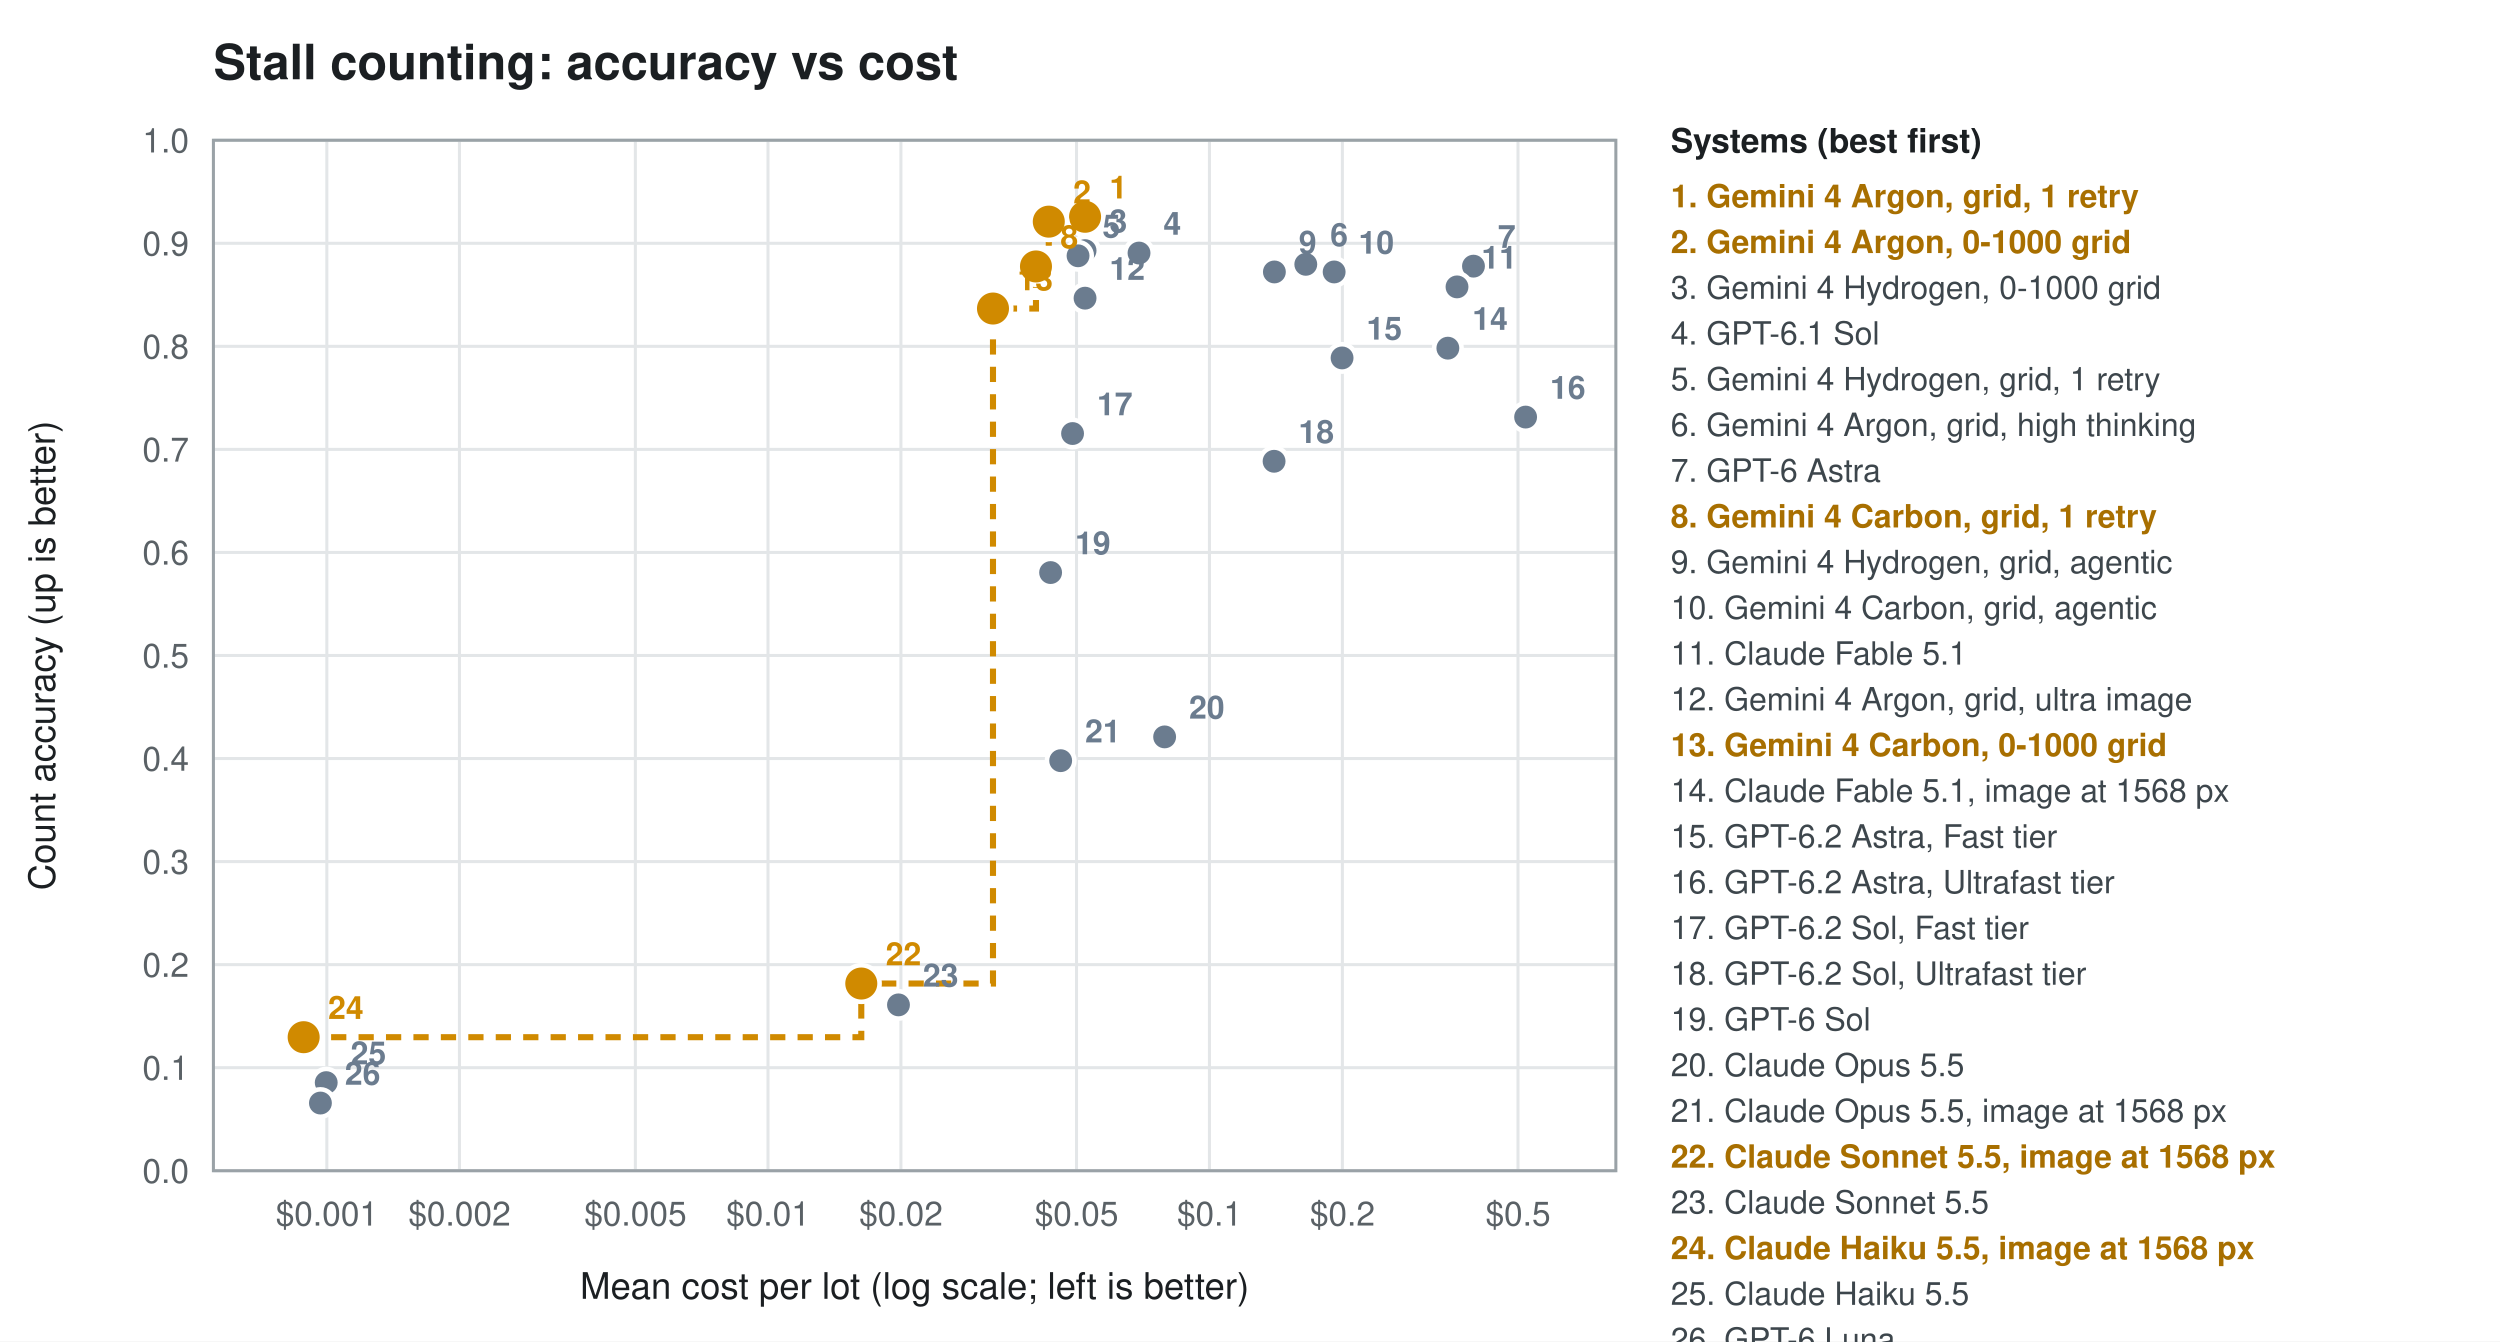
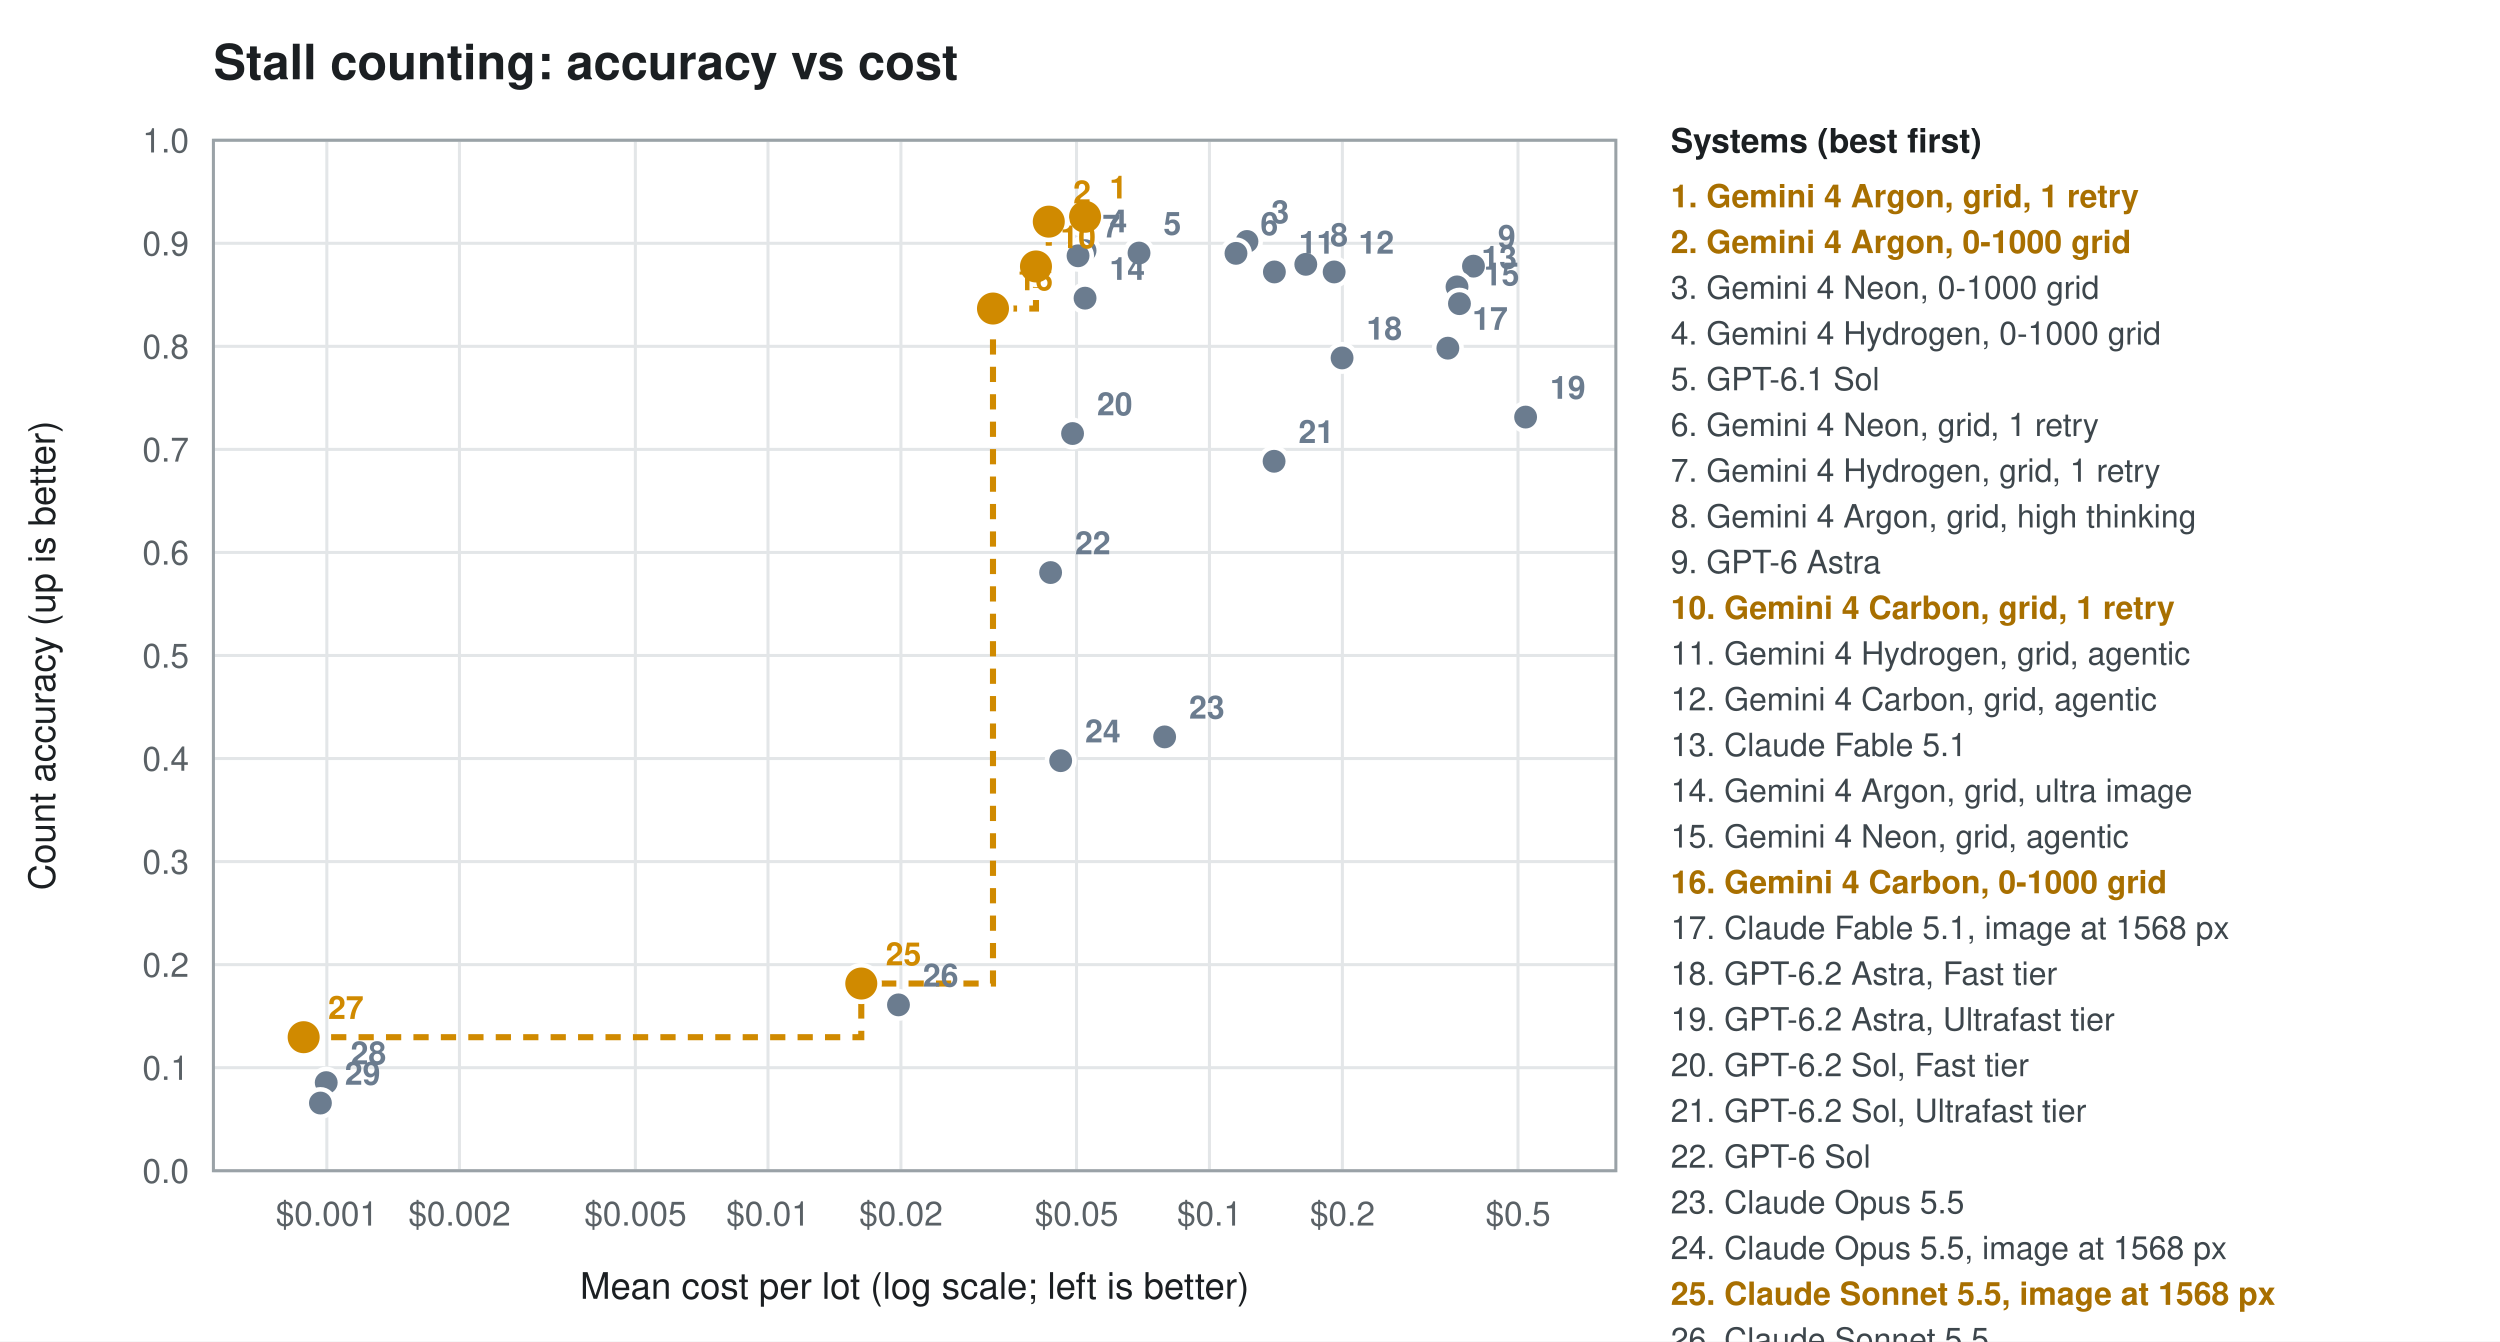
<svg xmlns="http://www.w3.org/2000/svg" viewBox="0 0 820 440" font-family="Helvetica, Arial, sans-serif">
  <rect width="820" height="440" fill="#ffffff" />
  <text x="70" y="26" font-size="16" font-weight="700" fill="#1b1f22">Stall counting: accuracy vs cost</text>
  <line x1="107.2" y1="46" x2="107.2" y2="384" stroke="#e3e6e8" />
  <text x="107.2" y="402" font-size="11" text-anchor="middle" fill="#5a6166">$0.001</text>
  <line x1="150.7" y1="46" x2="150.7" y2="384" stroke="#e3e6e8" />
  <text x="150.7" y="402" font-size="11" text-anchor="middle" fill="#5a6166">$0.002</text>
  <line x1="208.4" y1="46" x2="208.4" y2="384" stroke="#e3e6e8" />
  <text x="208.4" y="402" font-size="11" text-anchor="middle" fill="#5a6166">$0.005</text>
  <line x1="251.9" y1="46" x2="251.9" y2="384" stroke="#e3e6e8" />
  <text x="251.9" y="402" font-size="11" text-anchor="middle" fill="#5a6166">$0.01</text>
  <line x1="295.5" y1="46" x2="295.5" y2="384" stroke="#e3e6e8" />
  <text x="295.5" y="402" font-size="11" text-anchor="middle" fill="#5a6166">$0.02</text>
  <line x1="353.1" y1="46" x2="353.1" y2="384" stroke="#e3e6e8" />
  <text x="353.1" y="402" font-size="11" text-anchor="middle" fill="#5a6166">$0.05</text>
  <line x1="396.7" y1="46" x2="396.7" y2="384" stroke="#e3e6e8" />
  <text x="396.7" y="402" font-size="11" text-anchor="middle" fill="#5a6166">$0.1</text>
  <line x1="440.3" y1="46" x2="440.3" y2="384" stroke="#e3e6e8" />
  <text x="440.3" y="402" font-size="11" text-anchor="middle" fill="#5a6166">$0.2</text>
  <line x1="497.9" y1="46" x2="497.9" y2="384" stroke="#e3e6e8" />
  <text x="497.9" y="402" font-size="11" text-anchor="middle" fill="#5a6166">$0.5</text>
  <line x1="70" y1="384.0" x2="530" y2="384.0" stroke="#e3e6e8" />
  <text x="62" y="388.0" font-size="11" text-anchor="end" fill="#5a6166">0.0</text>
  <line x1="70" y1="350.2" x2="530" y2="350.2" stroke="#e3e6e8" />
  <text x="62" y="354.2" font-size="11" text-anchor="end" fill="#5a6166">0.1</text>
  <line x1="70" y1="316.4" x2="530" y2="316.4" stroke="#e3e6e8" />
  <text x="62" y="320.4" font-size="11" text-anchor="end" fill="#5a6166">0.2</text>
  <line x1="70" y1="282.6" x2="530" y2="282.6" stroke="#e3e6e8" />
  <text x="62" y="286.6" font-size="11" text-anchor="end" fill="#5a6166">0.3</text>
  <line x1="70" y1="248.8" x2="530" y2="248.8" stroke="#e3e6e8" />
  <text x="62" y="252.8" font-size="11" text-anchor="end" fill="#5a6166">0.4</text>
  <line x1="70" y1="215.0" x2="530" y2="215.0" stroke="#e3e6e8" />
  <text x="62" y="219.0" font-size="11" text-anchor="end" fill="#5a6166">0.5</text>
  <line x1="70" y1="181.2" x2="530" y2="181.2" stroke="#e3e6e8" />
  <text x="62" y="185.2" font-size="11" text-anchor="end" fill="#5a6166">0.6</text>
  <line x1="70" y1="147.4" x2="530" y2="147.4" stroke="#e3e6e8" />
  <text x="62" y="151.4" font-size="11" text-anchor="end" fill="#5a6166">0.7</text>
  <line x1="70" y1="113.6" x2="530" y2="113.6" stroke="#e3e6e8" />
  <text x="62" y="117.6" font-size="11" text-anchor="end" fill="#5a6166">0.8</text>
  <line x1="70" y1="79.8" x2="530" y2="79.8" stroke="#e3e6e8" />
  <text x="62" y="83.8" font-size="11" text-anchor="end" fill="#5a6166">0.9</text>
  <line x1="70" y1="46.0" x2="530" y2="46.0" stroke="#e3e6e8" />
  <text x="62" y="50.0" font-size="11" text-anchor="end" fill="#5a6166">1.0</text>
  <rect x="70" y="46" width="460" height="338" fill="none" stroke="#9aa2a7" />
  <text x="300.0" y="426" font-size="12" text-anchor="middle" fill="#1b1f22">Mean cost per lot (log scale; left is better)</text>
  <text transform="translate(18 215.0) rotate(-90)" font-size="12" text-anchor="middle" fill="#1b1f22">Count accuracy (up is better)</text>
  <path d="M99.6,340.2 L282.5,340.2 L282.5,322.6 L325.7,322.6 L325.7,101.2 L339.8,101.2 L339.8,87.4 L344.0,87.4 L344.0,72.7 L355.9,72.7 L355.9,71.1" fill="none" stroke="#d08a00" stroke-width="2" stroke-dasharray="5 4" />
  <circle cx="355.9" cy="71.1" r="6" fill="#d08a00" stroke="#ffffff" stroke-width="1.5" />
  <text x="363.9" y="65.1" font-size="10.5" font-weight="700" fill="#d08a00">1</text>
  <circle cx="344.0" cy="72.7" r="6" fill="#d08a00" stroke="#ffffff" stroke-width="1.5" />
  <text x="352.0" y="66.7" font-size="10.5" font-weight="700" fill="#d08a00">2</text>
+   <circle cx="409.0" cy="79.2" r="4.5" fill="#6b7c8f" stroke="#ffffff" stroke-width="1.5" />
+   <text x="417.0" y="73.2" font-size="10.5" font-weight="700" fill="#6b7c8f">3</text>
  <circle cx="355.9" cy="82.2" r="4.5" fill="#6b7c8f" stroke="#ffffff" stroke-width="1.5" />
-   <text x="363.9" y="76.2" font-size="10.5" font-weight="700" fill="#6b7c8f">3</text>
+   <text x="363.9" y="76.2" font-size="10.5" font-weight="700" fill="#6b7c8f">4</text>
  <circle cx="373.6" cy="83.0" r="4.5" fill="#6b7c8f" stroke="#ffffff" stroke-width="1.5" />
-   <text x="381.6" y="77.0" font-size="10.5" font-weight="700" fill="#6b7c8f">4</text>
+   <text x="381.6" y="77.0" font-size="10.5" font-weight="700" fill="#6b7c8f">5</text>
+   <circle cx="405.4" cy="83.1" r="4.5" fill="#6b7c8f" stroke="#ffffff" stroke-width="1.5" />
+   <text x="413.4" y="77.1" font-size="10.5" font-weight="700" fill="#6b7c8f">6</text>
  <circle cx="353.6" cy="83.9" r="4.5" fill="#6b7c8f" stroke="#ffffff" stroke-width="1.5" />
-   <text x="361.6" y="77.9" font-size="10.5" font-weight="700" fill="#6b7c8f">5</text>
+   <text x="361.6" y="77.9" font-size="10.5" font-weight="700" fill="#6b7c8f">7</text>
  <circle cx="428.3" cy="86.7" r="4.5" fill="#6b7c8f" stroke="#ffffff" stroke-width="1.5" />
-   <text x="436.3" y="80.7" font-size="10.5" font-weight="700" fill="#6b7c8f">6</text>
+   <text x="436.3" y="80.7" font-size="10.5" font-weight="700" fill="#6b7c8f">8</text>
  <circle cx="483.3" cy="87.3" r="4.5" fill="#6b7c8f" stroke="#ffffff" stroke-width="1.5" />
-   <text x="491.3" y="81.3" font-size="10.5" font-weight="700" fill="#6b7c8f">7</text>
+   <text x="491.3" y="81.3" font-size="10.5" font-weight="700" fill="#6b7c8f">9</text>
  <circle cx="339.8" cy="87.4" r="6" fill="#d08a00" stroke="#ffffff" stroke-width="1.5" />
-   <text x="347.8" y="81.4" font-size="10.5" font-weight="700" fill="#d08a00">8</text>
+   <text x="347.8" y="81.4" font-size="10.5" font-weight="700" fill="#d08a00">10</text>
  <circle cx="418.0" cy="89.2" r="4.5" fill="#6b7c8f" stroke="#ffffff" stroke-width="1.5" />
-   <text x="426.0" y="83.2" font-size="10.5" font-weight="700" fill="#6b7c8f">9</text>
+   <text x="426.0" y="83.2" font-size="10.5" font-weight="700" fill="#6b7c8f">11</text>
  <circle cx="437.6" cy="89.2" r="4.5" fill="#6b7c8f" stroke="#ffffff" stroke-width="1.5" />
-   <text x="445.6" y="83.2" font-size="10.5" font-weight="700" fill="#6b7c8f">10</text>
+   <text x="445.6" y="83.2" font-size="10.5" font-weight="700" fill="#6b7c8f">12</text>
  <circle cx="477.9" cy="94.1" r="4.5" fill="#6b7c8f" stroke="#ffffff" stroke-width="1.5" />
-   <text x="485.9" y="88.1" font-size="10.5" font-weight="700" fill="#6b7c8f">11</text>
+   <text x="485.9" y="88.1" font-size="10.5" font-weight="700" fill="#6b7c8f">13</text>
  <circle cx="355.9" cy="97.8" r="4.5" fill="#6b7c8f" stroke="#ffffff" stroke-width="1.5" />
-   <text x="363.9" y="91.8" font-size="10.5" font-weight="700" fill="#6b7c8f">12</text>
+   <text x="363.9" y="91.8" font-size="10.5" font-weight="700" fill="#6b7c8f">14</text>
+   <circle cx="478.7" cy="99.6" r="4.5" fill="#6b7c8f" stroke="#ffffff" stroke-width="1.5" />
+   <text x="486.7" y="93.6" font-size="10.5" font-weight="700" fill="#6b7c8f">15</text>
  <circle cx="325.7" cy="101.2" r="6" fill="#d08a00" stroke="#ffffff" stroke-width="1.5" />
-   <text x="333.7" y="95.2" font-size="10.5" font-weight="700" fill="#d08a00">13</text>
+   <text x="333.7" y="95.2" font-size="10.5" font-weight="700" fill="#d08a00">16</text>
  <circle cx="474.9" cy="114.2" r="4.5" fill="#6b7c8f" stroke="#ffffff" stroke-width="1.5" />
-   <text x="482.9" y="108.2" font-size="10.5" font-weight="700" fill="#6b7c8f">14</text>
+   <text x="482.9" y="108.2" font-size="10.5" font-weight="700" fill="#6b7c8f">17</text>
  <circle cx="440.2" cy="117.4" r="4.5" fill="#6b7c8f" stroke="#ffffff" stroke-width="1.5" />
-   <text x="448.2" y="111.4" font-size="10.5" font-weight="700" fill="#6b7c8f">15</text>
+   <text x="448.2" y="111.4" font-size="10.5" font-weight="700" fill="#6b7c8f">18</text>
  <circle cx="500.4" cy="136.8" r="4.5" fill="#6b7c8f" stroke="#ffffff" stroke-width="1.5" />
-   <text x="508.4" y="130.8" font-size="10.5" font-weight="700" fill="#6b7c8f">16</text>
+   <text x="508.4" y="130.8" font-size="10.5" font-weight="700" fill="#6b7c8f">19</text>
  <circle cx="351.8" cy="142.2" r="4.5" fill="#6b7c8f" stroke="#ffffff" stroke-width="1.5" />
-   <text x="359.8" y="136.2" font-size="10.5" font-weight="700" fill="#6b7c8f">17</text>
+   <text x="359.8" y="136.2" font-size="10.5" font-weight="700" fill="#6b7c8f">20</text>
  <circle cx="417.9" cy="151.3" r="4.5" fill="#6b7c8f" stroke="#ffffff" stroke-width="1.5" />
-   <text x="425.9" y="145.3" font-size="10.5" font-weight="700" fill="#6b7c8f">18</text>
+   <text x="425.9" y="145.3" font-size="10.5" font-weight="700" fill="#6b7c8f">21</text>
  <circle cx="344.6" cy="187.8" r="4.5" fill="#6b7c8f" stroke="#ffffff" stroke-width="1.5" />
-   <text x="352.6" y="181.8" font-size="10.5" font-weight="700" fill="#6b7c8f">19</text>
+   <text x="352.6" y="181.8" font-size="10.5" font-weight="700" fill="#6b7c8f">22</text>
  <circle cx="382.0" cy="241.7" r="4.5" fill="#6b7c8f" stroke="#ffffff" stroke-width="1.5" />
-   <text x="390.0" y="235.7" font-size="10.5" font-weight="700" fill="#6b7c8f">20</text>
+   <text x="390.0" y="235.7" font-size="10.5" font-weight="700" fill="#6b7c8f">23</text>
  <circle cx="347.9" cy="249.5" r="4.5" fill="#6b7c8f" stroke="#ffffff" stroke-width="1.5" />
-   <text x="355.9" y="243.5" font-size="10.5" font-weight="700" fill="#6b7c8f">21</text>
+   <text x="355.9" y="243.5" font-size="10.5" font-weight="700" fill="#6b7c8f">24</text>
  <circle cx="282.5" cy="322.6" r="6" fill="#d08a00" stroke="#ffffff" stroke-width="1.5" />
-   <text x="290.5" y="316.6" font-size="10.5" font-weight="700" fill="#d08a00">22</text>
+   <text x="290.5" y="316.6" font-size="10.5" font-weight="700" fill="#d08a00">25</text>
  <circle cx="294.7" cy="329.6" r="4.5" fill="#6b7c8f" stroke="#ffffff" stroke-width="1.5" />
-   <text x="302.7" y="323.6" font-size="10.5" font-weight="700" fill="#6b7c8f">23</text>
+   <text x="302.7" y="323.6" font-size="10.5" font-weight="700" fill="#6b7c8f">26</text>
  <circle cx="99.6" cy="340.2" r="6" fill="#d08a00" stroke="#ffffff" stroke-width="1.5" />
-   <text x="107.6" y="334.2" font-size="10.5" font-weight="700" fill="#d08a00">24</text>
+   <text x="107.6" y="334.2" font-size="10.5" font-weight="700" fill="#d08a00">27</text>
  <circle cx="107.0" cy="355.1" r="4.5" fill="#6b7c8f" stroke="#ffffff" stroke-width="1.5" />
-   <text x="115.0" y="349.1" font-size="10.5" font-weight="700" fill="#6b7c8f">25</text>
+   <text x="115.0" y="349.1" font-size="10.5" font-weight="700" fill="#6b7c8f">28</text>
  <circle cx="105.1" cy="361.8" r="4.5" fill="#6b7c8f" stroke="#ffffff" stroke-width="1.5" />
-   <text x="113.1" y="355.8" font-size="10.5" font-weight="700" fill="#6b7c8f">26</text>
+   <text x="113.1" y="355.8" font-size="10.5" font-weight="700" fill="#6b7c8f">29</text>
  <text x="548" y="50" font-size="11" font-weight="700" fill="#1b1f22">Systems (best first)</text>
  <text x="548" y="68" font-size="10.5" fill="#a86f00" font-weight="700">1. Gemini 4 Argon, grid, 1 retry</text>
  <text x="548" y="83" font-size="10.5" fill="#a86f00" font-weight="700">2. Gemini 4 Argon, 0-1000 grid</text>
-   <text x="548" y="98" font-size="10.5" fill="#3d464c" font-weight="400">3. Gemini 4 Hydrogen, 0-1000 grid</text>
-   <text x="548" y="113" font-size="10.5" fill="#3d464c" font-weight="400">4. GPT-6.1 Sol</text>
-   <text x="548" y="128" font-size="10.5" fill="#3d464c" font-weight="400">5. Gemini 4 Hydrogen, grid, 1 retry</text>
-   <text x="548" y="143" font-size="10.5" fill="#3d464c" font-weight="400">6. Gemini 4 Argon, grid, high thinking</text>
-   <text x="548" y="158" font-size="10.5" fill="#3d464c" font-weight="400">7. GPT-6 Astra</text>
-   <text x="548" y="173" font-size="10.5" fill="#a86f00" font-weight="700">8. Gemini 4 Carbon, grid, 1 retry</text>
-   <text x="548" y="188" font-size="10.5" fill="#3d464c" font-weight="400">9. Gemini 4 Hydrogen, grid, agentic</text>
-   <text x="548" y="203" font-size="10.5" fill="#3d464c" font-weight="400">10. Gemini 4 Carbon, grid, agentic</text>
-   <text x="548" y="218" font-size="10.5" fill="#3d464c" font-weight="400">11. Claude Fable 5.1</text>
-   <text x="548" y="233" font-size="10.5" fill="#3d464c" font-weight="400">12. Gemini 4 Argon, grid, ultra image</text>
-   <text x="548" y="248" font-size="10.5" fill="#a86f00" font-weight="700">13. Gemini 4 Carbon, 0-1000 grid</text>
-   <text x="548" y="263" font-size="10.5" fill="#3d464c" font-weight="400">14. Claude Fable 5.1, image at 1568 px</text>
-   <text x="548" y="278" font-size="10.5" fill="#3d464c" font-weight="400">15. GPT-6.2 Astra, Fast tier</text>
-   <text x="548" y="293" font-size="10.5" fill="#3d464c" font-weight="400">16. GPT-6.2 Astra, Ultrafast tier</text>
-   <text x="548" y="308" font-size="10.5" fill="#3d464c" font-weight="400">17. GPT-6.2 Sol, Fast tier</text>
-   <text x="548" y="323" font-size="10.5" fill="#3d464c" font-weight="400">18. GPT-6.2 Sol, Ultrafast tier</text>
-   <text x="548" y="338" font-size="10.5" fill="#3d464c" font-weight="400">19. GPT-6 Sol</text>
-   <text x="548" y="353" font-size="10.5" fill="#3d464c" font-weight="400">20. Claude Opus 5.5</text>
-   <text x="548" y="368" font-size="10.5" fill="#3d464c" font-weight="400">21. Claude Opus 5.5, image at 1568 px</text>
-   <text x="548" y="383" font-size="10.5" fill="#a86f00" font-weight="700">22. Claude Sonnet 5.5, image at 1568 px</text>
-   <text x="548" y="398" font-size="10.5" fill="#3d464c" font-weight="400">23. Claude Sonnet 5.5</text>
-   <text x="548" y="413" font-size="10.5" fill="#a86f00" font-weight="700">24. Claude Haiku 5.5, image at 1568 px</text>
-   <text x="548" y="428" font-size="10.5" fill="#3d464c" font-weight="400">25. Claude Haiku 5.5</text>
-   <text x="548" y="443" font-size="10.5" fill="#3d464c" font-weight="400">26. GPT-6 Luna</text>
-   <text x="548" y="466" font-size="10" fill="#5a6166">Gold = on the frontier</text>
+   <text x="548" y="98" font-size="10.5" fill="#3d464c" font-weight="400">3. Gemini 4 Neon, 0-1000 grid</text>
+   <text x="548" y="113" font-size="10.5" fill="#3d464c" font-weight="400">4. Gemini 4 Hydrogen, 0-1000 grid</text>
+   <text x="548" y="128" font-size="10.5" fill="#3d464c" font-weight="400">5. GPT-6.1 Sol</text>
+   <text x="548" y="143" font-size="10.5" fill="#3d464c" font-weight="400">6. Gemini 4 Neon, grid, 1 retry</text>
+   <text x="548" y="158" font-size="10.5" fill="#3d464c" font-weight="400">7. Gemini 4 Hydrogen, grid, 1 retry</text>
+   <text x="548" y="173" font-size="10.5" fill="#3d464c" font-weight="400">8. Gemini 4 Argon, grid, high thinking</text>
+   <text x="548" y="188" font-size="10.5" fill="#3d464c" font-weight="400">9. GPT-6 Astra</text>
+   <text x="548" y="203" font-size="10.5" fill="#a86f00" font-weight="700">10. Gemini 4 Carbon, grid, 1 retry</text>
+   <text x="548" y="218" font-size="10.5" fill="#3d464c" font-weight="400">11. Gemini 4 Hydrogen, grid, agentic</text>
+   <text x="548" y="233" font-size="10.5" fill="#3d464c" font-weight="400">12. Gemini 4 Carbon, grid, agentic</text>
+   <text x="548" y="248" font-size="10.5" fill="#3d464c" font-weight="400">13. Claude Fable 5.1</text>
+   <text x="548" y="263" font-size="10.5" fill="#3d464c" font-weight="400">14. Gemini 4 Argon, grid, ultra image</text>
+   <text x="548" y="278" font-size="10.5" fill="#3d464c" font-weight="400">15. Gemini 4 Neon, grid, agentic</text>
+   <text x="548" y="293" font-size="10.5" fill="#a86f00" font-weight="700">16. Gemini 4 Carbon, 0-1000 grid</text>
+   <text x="548" y="308" font-size="10.5" fill="#3d464c" font-weight="400">17. Claude Fable 5.1, image at 1568 px</text>
+   <text x="548" y="323" font-size="10.5" fill="#3d464c" font-weight="400">18. GPT-6.2 Astra, Fast tier</text>
+   <text x="548" y="338" font-size="10.5" fill="#3d464c" font-weight="400">19. GPT-6.2 Astra, Ultrafast tier</text>
+   <text x="548" y="353" font-size="10.5" fill="#3d464c" font-weight="400">20. GPT-6.2 Sol, Fast tier</text>
+   <text x="548" y="368" font-size="10.5" fill="#3d464c" font-weight="400">21. GPT-6.2 Sol, Ultrafast tier</text>
+   <text x="548" y="383" font-size="10.5" fill="#3d464c" font-weight="400">22. GPT-6 Sol</text>
+   <text x="548" y="398" font-size="10.5" fill="#3d464c" font-weight="400">23. Claude Opus 5.5</text>
+   <text x="548" y="413" font-size="10.5" fill="#3d464c" font-weight="400">24. Claude Opus 5.5, image at 1568 px</text>
+   <text x="548" y="428" font-size="10.5" fill="#a86f00" font-weight="700">25. Claude Sonnet 5.5, image at 1568 px</text>
+   <text x="548" y="443" font-size="10.5" fill="#3d464c" font-weight="400">26. Claude Sonnet 5.5</text>
+   <text x="548" y="458" font-size="10.5" fill="#a86f00" font-weight="700">27. Claude Haiku 5.5, image at 1568 px</text>
+   <text x="548" y="473" font-size="10.5" fill="#3d464c" font-weight="400">28. Claude Haiku 5.5</text>
+   <text x="548" y="488" font-size="10.5" fill="#3d464c" font-weight="400">29. GPT-6 Luna</text>
+   <text x="548" y="511" font-size="10" fill="#5a6166">Gold = on the frontier</text>
</svg>
